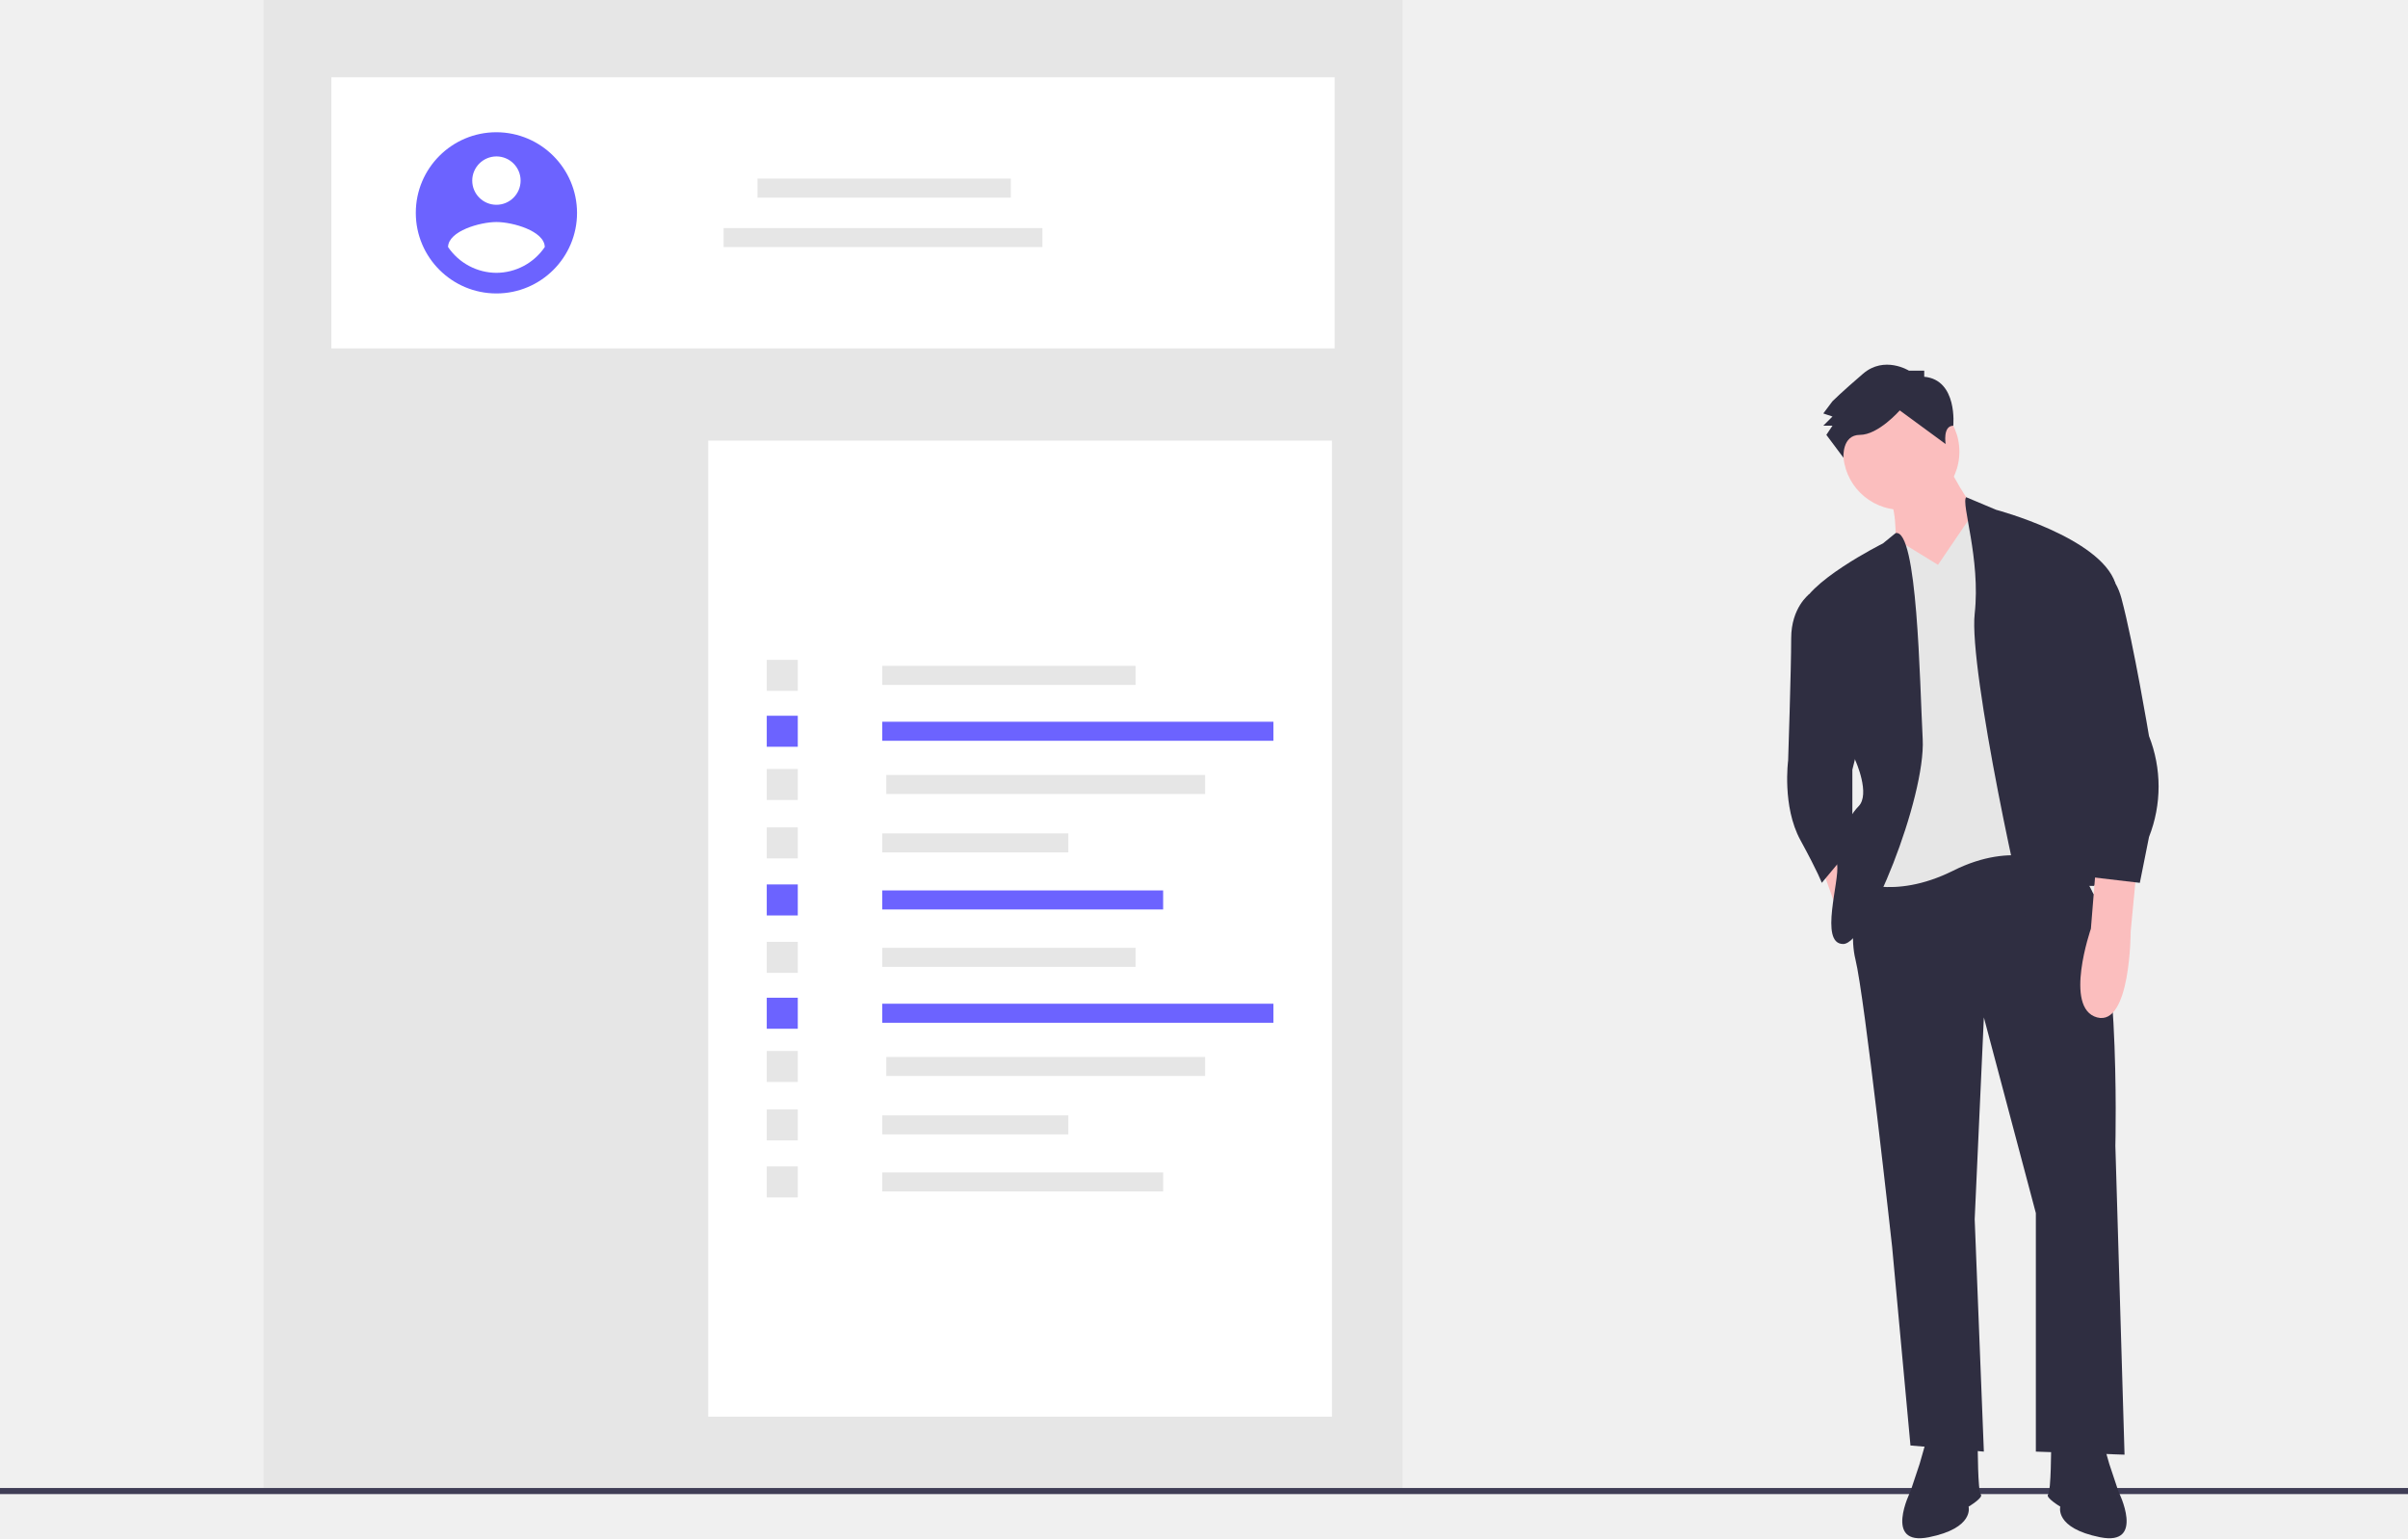
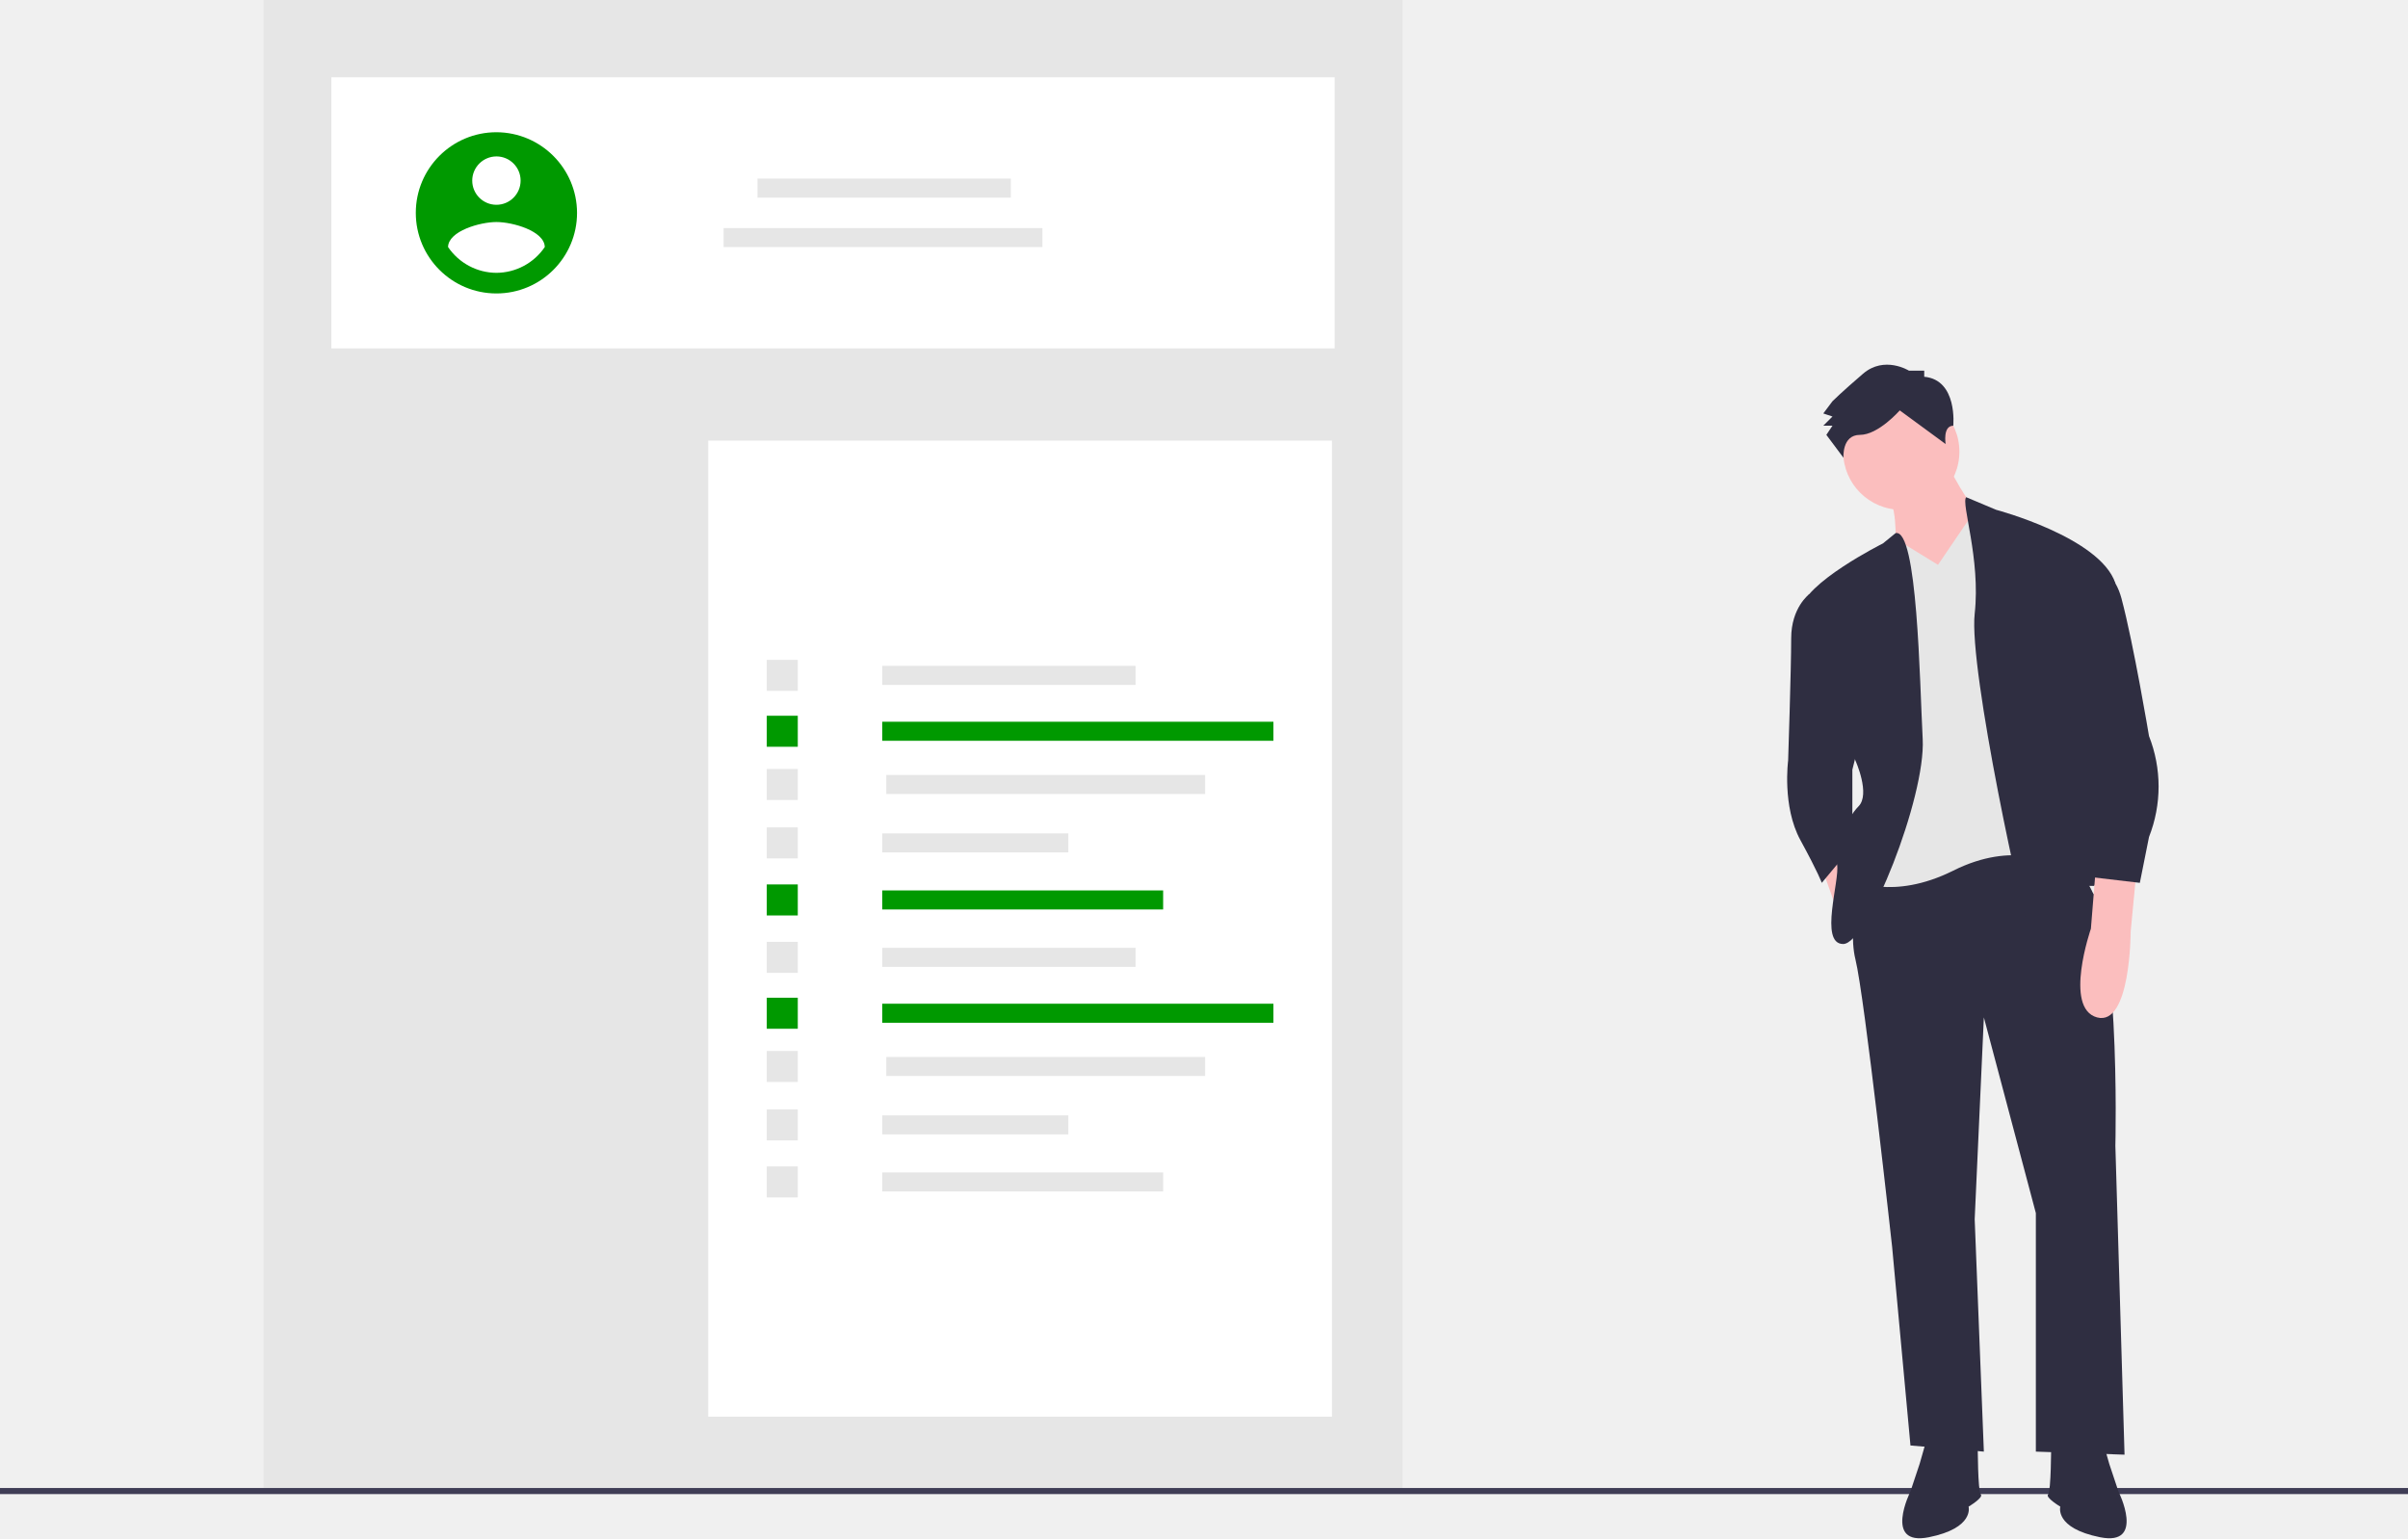
- <svg xmlns="http://www.w3.org/2000/svg" id="b692d93a-f629-4531-a33b-6f799117a7ad" data-name="Layer 1" width="888" height="567.337" viewBox="0 0 888 567.337">
-   <rect x="97.182" width="420" height="550" fill="#e6e6e6" />
-   <rect x="122.182" y="28.5" width="370" height="100" fill="#fff" />
-   <rect x="261.182" y="162.5" width="230" height="360" fill="#fff" />
-   <rect x="279.34" y="65.866" width="93.423" height="7.022" fill="#e6e6e6" />
-   <rect x="266.84" y="84.112" width="117.573" height="7.022" fill="#e6e6e6" />
-   <rect x="325.34" y="245.575" width="93.423" height="7.022" fill="#e6e6e6" />
-   <rect x="325.34" y="266.189" width="144.266" height="7.022" fill="#6c63ff" />
-   <rect x="326.84" y="285.821" width="117.573" height="7.022" fill="#e6e6e6" />
-   <rect x="325.34" y="307.362" width="68.637" height="7.022" fill="#e6e6e6" />
-   <rect x="325.34" y="328.403" width="103.592" height="7.022" fill="#6c63ff" />
-   <rect x="282.759" y="243.366" width="11.44" height="11.44" fill="#e6e6e6" />
-   <rect x="282.759" y="263.98" width="11.44" height="11.44" fill="#6c63ff" />
-   <rect x="282.759" y="283.612" width="11.44" height="11.44" fill="#e6e6e6" />
-   <rect x="282.759" y="305.153" width="11.44" height="11.44" fill="#e6e6e6" />
-   <rect x="282.759" y="326.194" width="11.44" height="11.44" fill="#6c63ff" />
-   <rect x="325.34" y="349.575" width="93.423" height="7.022" fill="#e6e6e6" />
-   <rect x="325.34" y="370.189" width="144.266" height="7.022" fill="#6c63ff" />
-   <rect x="326.84" y="389.821" width="117.573" height="7.022" fill="#e6e6e6" />
-   <rect x="325.34" y="411.362" width="68.637" height="7.022" fill="#e6e6e6" />
-   <rect x="325.34" y="432.403" width="103.592" height="7.022" fill="#e6e6e6" />
-   <rect x="282.759" y="347.366" width="11.44" height="11.44" fill="#e6e6e6" />
-   <rect x="282.759" y="367.98" width="11.44" height="11.44" fill="#6c63ff" />
-   <rect x="282.759" y="387.612" width="11.44" height="11.44" fill="#e6e6e6" />
-   <rect x="282.759" y="409.153" width="11.44" height="11.44" fill="#e6e6e6" />
-   <rect x="282.759" y="430.194" width="11.44" height="11.44" fill="#e6e6e6" />
-   <path d="M339.065,215.102a29.729,29.729,0,1,0,29.729,29.729A29.816,29.816,0,0,0,339.065,215.102Zm0,8.919a8.919,8.919,0,1,1-8.919,8.919,8.949,8.949,0,0,1,8.919-8.919Zm0,42.936a21.657,21.657,0,0,1-17.837-9.519c.143-5.946,11.892-9.219,17.837-9.219s17.694,3.273,17.837,9.219a21.693,21.693,0,0,1-17.837,9.519Z" transform="translate(-156 -166.3314)" fill="#6c63ff" />
-   <rect y="548.802" width="888" height="2.241" fill="#3f3d56" />
-   <path d="M872.929,335.176S883.079,356.604,889.846,358.86l-19.173,29.323-15.789-19.173s1.128-13.534-2.256-19.173S872.929,335.176,872.929,335.176Z" transform="translate(-156 -166.3314)" fill="#fbbebe" />
-   <circle cx="701.14" cy="166.589" r="21.428" fill="#fbbebe" />
-   <polygon points="671.817 319.97 677.456 335.759 684.223 327.864 678.544 309.88 671.817 319.97" fill="#fbbebe" />
-   <path d="M843.606,478.406s-6.767,28.195-3.383,41.728,13.534,106.013,13.534,106.013l6.767,73.307L887.59,701.71l-3.383-85.712,3.383-74.435,19.173,72.179V701.71l32.706,1.128-3.383-113.907s2.256-87.968-12.406-99.246-16.917-13.534-16.917-13.534Z" transform="translate(-156 -166.3314)" fill="#2f2e41" />
-   <path d="M866.162,698.327l-2.256,7.895-3.383,10.15s-10.15,20.3,6.767,16.917,14.661-11.278,14.661-11.278,5.639-3.383,4.511-4.511-1.128-18.045-1.128-18.045Z" transform="translate(-156 -166.3314)" fill="#2f2e41" />
-   <path d="M931.574,698.327l2.256,7.895,3.383,10.15s10.15,20.3-6.767,16.917-14.661-11.278-14.661-11.278-5.639-3.383-4.511-4.511,1.128-18.045,1.128-18.045Z" transform="translate(-156 -166.3314)" fill="#2f2e41" />
-   <path d="M870.673,374.649,884.467,354.349l25.679,13.534,3.383,117.291s-14.661-9.022-37.217,2.256-37.217,3.383-37.217,3.383l13.534-50.751-5.639-67.668,8.065-7.32Z" transform="translate(-156 -166.3314)" fill="#e6e6e6" />
-   <path d="M855.058,362.938l-4.685,3.816s-29.323,14.661-30.45,24.812l20.3,55.262s5.639,12.406,1.128,16.917-9.022,15.789-7.895,21.428-6.767,29.323,2.256,29.323,30.45-54.134,29.323-75.562S863.126,361.378,855.058,362.938Z" transform="translate(-156 -166.3314)" fill="#2f2e41" />
-   <path d="M830.073,384.799l-6.951.744s-6.582,4.895-6.582,16.173-1.128,45.112-1.128,45.112-2.256,16.917,4.511,29.323,7.895,15.789,7.895,15.789l11.278-13.534v-28.195l4.511-18.045Z" transform="translate(-156 -166.3314)" fill="#2f2e41" />
-   <path d="M881.076,349.709l11.025,4.64s38.345,10.15,43.984,27.067L920.296,420.889s11.278,72.179,7.895,72.179h-3.383s9.022,6.767,3.383,9.022-19.173,20.3-22.556,12.406-23.684-101.502-21.428-121.802S879.073,351.836,881.076,349.709Z" transform="translate(-156 -166.3314)" fill="#2f2e41" />
-   <path d="M865.598,305.29v-2.256h-5.639s-9.022-5.639-16.917,1.128-11.278,10.15-11.278,10.15l-3.383,4.511,3.383,1.128-3.383,3.383h3.383l-2.256,3.383,6.322,8.458s-.683-8.458,6.084-8.458,14.661-9.022,14.661-9.022l16.917,12.406s-1.128-6.735,2.819-6.751C876.312,323.35,878.004,306.417,865.598,305.29Z" transform="translate(-156 -166.3314)" fill="#2f2e41" />
-   <path d="M943.98,486.301l-2.256,23.684s0,34.962-12.406,31.578-2.256-32.706-2.256-32.706l1.714-21.209Z" transform="translate(-156 -166.3314)" fill="#fbbebe" />
-   <path d="M919.169,375.777s14.661-5.639,19.173,11.278,10.15,50.751,10.15,50.751a50.751,50.751,0,0,1,0,37.217l-3.383,16.917-19.173-2.256-4.511-38.345L916.913,402.844Z" transform="translate(-156 -166.3314)" fill="#2f2e41" />
+ <svg xmlns="http://www.w3.org/2000/svg" data-name="Layer 1" width="888" height="567.337">
+   <rect id="backgroundrect" width="100%" height="100%" x="0" y="0" fill="none" stroke="none" />
+   <g class="currentLayer" style="">
+     <rect x="97.182" width="420" height="550" fill="#e6e6e6" id="svg_1" />
+     <rect x="122.182" y="28.5" width="370" height="100" fill="#fff" id="svg_2" />
+     <rect x="261.182" y="162.5" width="230" height="360" fill="#fff" id="svg_3" />
+     <rect x="279.34" y="65.866" width="93.423" height="7.022" fill="#e6e6e6" id="svg_4" />
+     <rect x="266.84" y="84.112" width="117.573" height="7.022" fill="#e6e6e6" id="svg_5" />
+     <rect x="325.34" y="245.575" width="93.423" height="7.022" fill="#e6e6e6" id="svg_6" />
+     <rect x="325.34" y="266.189" width="144.266" height="7.022" fill="#009900" id="svg_7" class="" fill-opacity="1" />
+     <rect x="326.84" y="285.821" width="117.573" height="7.022" fill="#e6e6e6" id="svg_8" />
+     <rect x="325.34" y="307.362" width="68.637" height="7.022" fill="#e6e6e6" id="svg_9" />
+     <rect x="325.34" y="328.403" width="103.592" height="7.022" fill="#009900" id="svg_10" class="" fill-opacity="1" />
+     <rect x="282.759" y="243.366" width="11.44" height="11.44" fill="#e6e6e6" id="svg_11" />
+     <rect x="282.759" y="263.98" width="11.44" height="11.44" fill="#009900" id="svg_12" class="" fill-opacity="1" />
+     <rect x="282.759" y="283.612" width="11.44" height="11.44" fill="#e6e6e6" id="svg_13" />
+     <rect x="282.759" y="305.153" width="11.44" height="11.44" fill="#e6e6e6" id="svg_14" />
+     <rect x="282.759" y="326.194" width="11.44" height="11.44" fill="#009900" id="svg_15" class="" fill-opacity="1" />
+     <rect x="325.34" y="349.575" width="93.423" height="7.022" fill="#e6e6e6" id="svg_16" />
+     <rect x="325.34" y="370.189" width="144.266" height="7.022" fill="#009900" id="svg_17" class="" fill-opacity="1" />
+     <rect x="326.84" y="389.821" width="117.573" height="7.022" fill="#e6e6e6" id="svg_18" />
+     <rect x="325.34" y="411.362" width="68.637" height="7.022" fill="#e6e6e6" id="svg_19" />
+     <rect x="325.34" y="432.403" width="103.592" height="7.022" fill="#e6e6e6" id="svg_20" />
+     <rect x="282.759" y="347.366" width="11.44" height="11.44" fill="#e6e6e6" id="svg_21" />
+     <rect x="282.759" y="367.98" width="11.44" height="11.44" fill="#009900" id="svg_22" class="" fill-opacity="1" />
+     <rect x="282.759" y="387.612" width="11.44" height="11.44" fill="#e6e6e6" id="svg_23" />
+     <rect x="282.759" y="409.153" width="11.44" height="11.44" fill="#e6e6e6" id="svg_24" />
+     <rect x="282.759" y="430.194" width="11.44" height="11.44" fill="#e6e6e6" id="svg_25" />
+     <path d="M183.065,48.771 a29.729,29.729 0 1 0 29.729,29.729 A29.816,29.816 0 0 0 183.065,48.771 zm0,8.919 a8.919,8.919 0 1 1 -8.919,8.919 a8.949,8.949 0 0 1 8.919,-8.919 zm0,42.936 a21.657,21.657 0 0 1 -17.837,-9.519 c0.143,-5.946 11.892,-9.219 17.837,-9.219 s17.694,3.273 17.837,9.219 a21.693,21.693 0 0 1 -17.837,9.519 z" fill="#009900" id="svg_26" class="" fill-opacity="1" />
+     <rect y="548.802" width="888" height="2.241" fill="#3f3d56" id="svg_27" />
+     <path d="M716.929,168.845 S727.079,190.273 733.846,192.529 l-19.173,29.323 l-15.789,-19.173 s1.128,-13.534 -2.256,-19.173 S716.929,168.845 716.929,168.845 z" fill="#fbbebe" id="svg_28" />
+     <circle cx="701.14" cy="166.589" r="21.428" fill="#fbbebe" id="svg_29" />
+     <polygon points="671.817 319.97 677.456 335.759 684.223 327.864 678.544 309.88 671.817 319.97" fill="#fbbebe" id="svg_30" />
+     <path d="M687.606,312.075 s-6.767,28.195 -3.383,41.728 s13.534,106.013 13.534,106.013 l6.767,73.307 L731.59,535.379 l-3.383,-85.712 l3.383,-74.435 l19.173,72.179 V535.379 l32.706,1.128 l-3.383,-113.907 s2.256,-87.968 -12.406,-99.246 s-16.917,-13.534 -16.917,-13.534 z" fill="#2f2e41" id="svg_31" class="selected" />
+     <path d="M710.162,531.995 l-2.256,7.895 l-3.383,10.15 s-10.15,20.3 6.767,16.917 s14.661,-11.278 14.661,-11.278 s5.639,-3.383 4.511,-4.511 s-1.128,-18.045 -1.128,-18.045 z" fill="#2f2e41" id="svg_32" />
+     <path d="M775.574,531.995 l2.256,7.895 l3.383,10.15 s10.15,20.3 -6.767,16.917 s-14.661,-11.278 -14.661,-11.278 s-5.639,-3.383 -4.511,-4.511 s1.128,-18.045 1.128,-18.045 z" fill="#2f2e41" id="svg_33" />
+     <path d="M714.673,208.318 L728.467,188.017 l25.679,13.534 l3.383,117.291 s-14.661,-9.022 -37.217,2.256 s-37.217,3.383 -37.217,3.383 l13.534,-50.751 l-5.639,-67.668 l8.065,-7.32 z" fill="#e6e6e6" id="svg_34" />
+     <path d="M699.058,196.607 l-4.685,3.816 s-29.323,14.661 -30.45,24.812 l20.3,55.262 s5.639,12.406 1.128,16.917 s-9.022,15.789 -7.895,21.428 s-6.767,29.323 2.256,29.323 s30.45,-54.134 29.323,-75.562 S707.126,195.046 699.058,196.607 z" fill="#2f2e41" id="svg_35" />
+     <path d="M674.073,218.468 l-6.951,0.744 s-6.582,4.895 -6.582,16.173 s-1.128,45.112 -1.128,45.112 s-2.256,16.917 4.511,29.323 s7.895,15.789 7.895,15.789 l11.278,-13.534 v-28.195 l4.511,-18.045 z" fill="#2f2e41" id="svg_36" />
+     <path d="M725.076,183.377 l11.025,4.64 s38.345,10.15 43.984,27.067 L764.296,254.557 s11.278,72.179 7.895,72.179 h-3.383 s9.022,6.767 3.383,9.022 s-19.173,20.3 -22.556,12.406 s-23.684,-101.502 -21.428,-121.802 S723.073,185.504 725.076,183.377 z" fill="#2f2e41" id="svg_37" />
+     <path d="M709.598,138.958 v-2.256 h-5.639 s-9.022,-5.639 -16.917,1.128 s-11.278,10.15 -11.278,10.15 l-3.383,4.511 l3.383,1.128 l-3.383,3.383 h3.383 l-2.256,3.383 l6.322,8.458 s-0.683,-8.458 6.084,-8.458 s14.661,-9.022 14.661,-9.022 l16.917,12.406 s-1.128,-6.735 2.819,-6.751 C720.312,157.019 722.004,140.086 709.598,138.958 z" fill="#2f2e41" id="svg_38" />
+     <path d="M787.98,319.97 l-2.256,23.684 s0,34.962 -12.406,31.578 s-2.256,-32.706 -2.256,-32.706 l1.714,-21.209 z" fill="#fbbebe" id="svg_39" />
+     <path d="M763.169,209.446 s14.661,-5.639 19.173,11.278 s10.15,50.751 10.15,50.751 a50.751,50.751 0 0 1 0,37.217 l-3.383,16.917 l-19.173,-2.256 l-4.511,-38.345 L760.913,236.513 z" fill="#2f2e41" id="svg_40" />
+   </g>
</svg>
